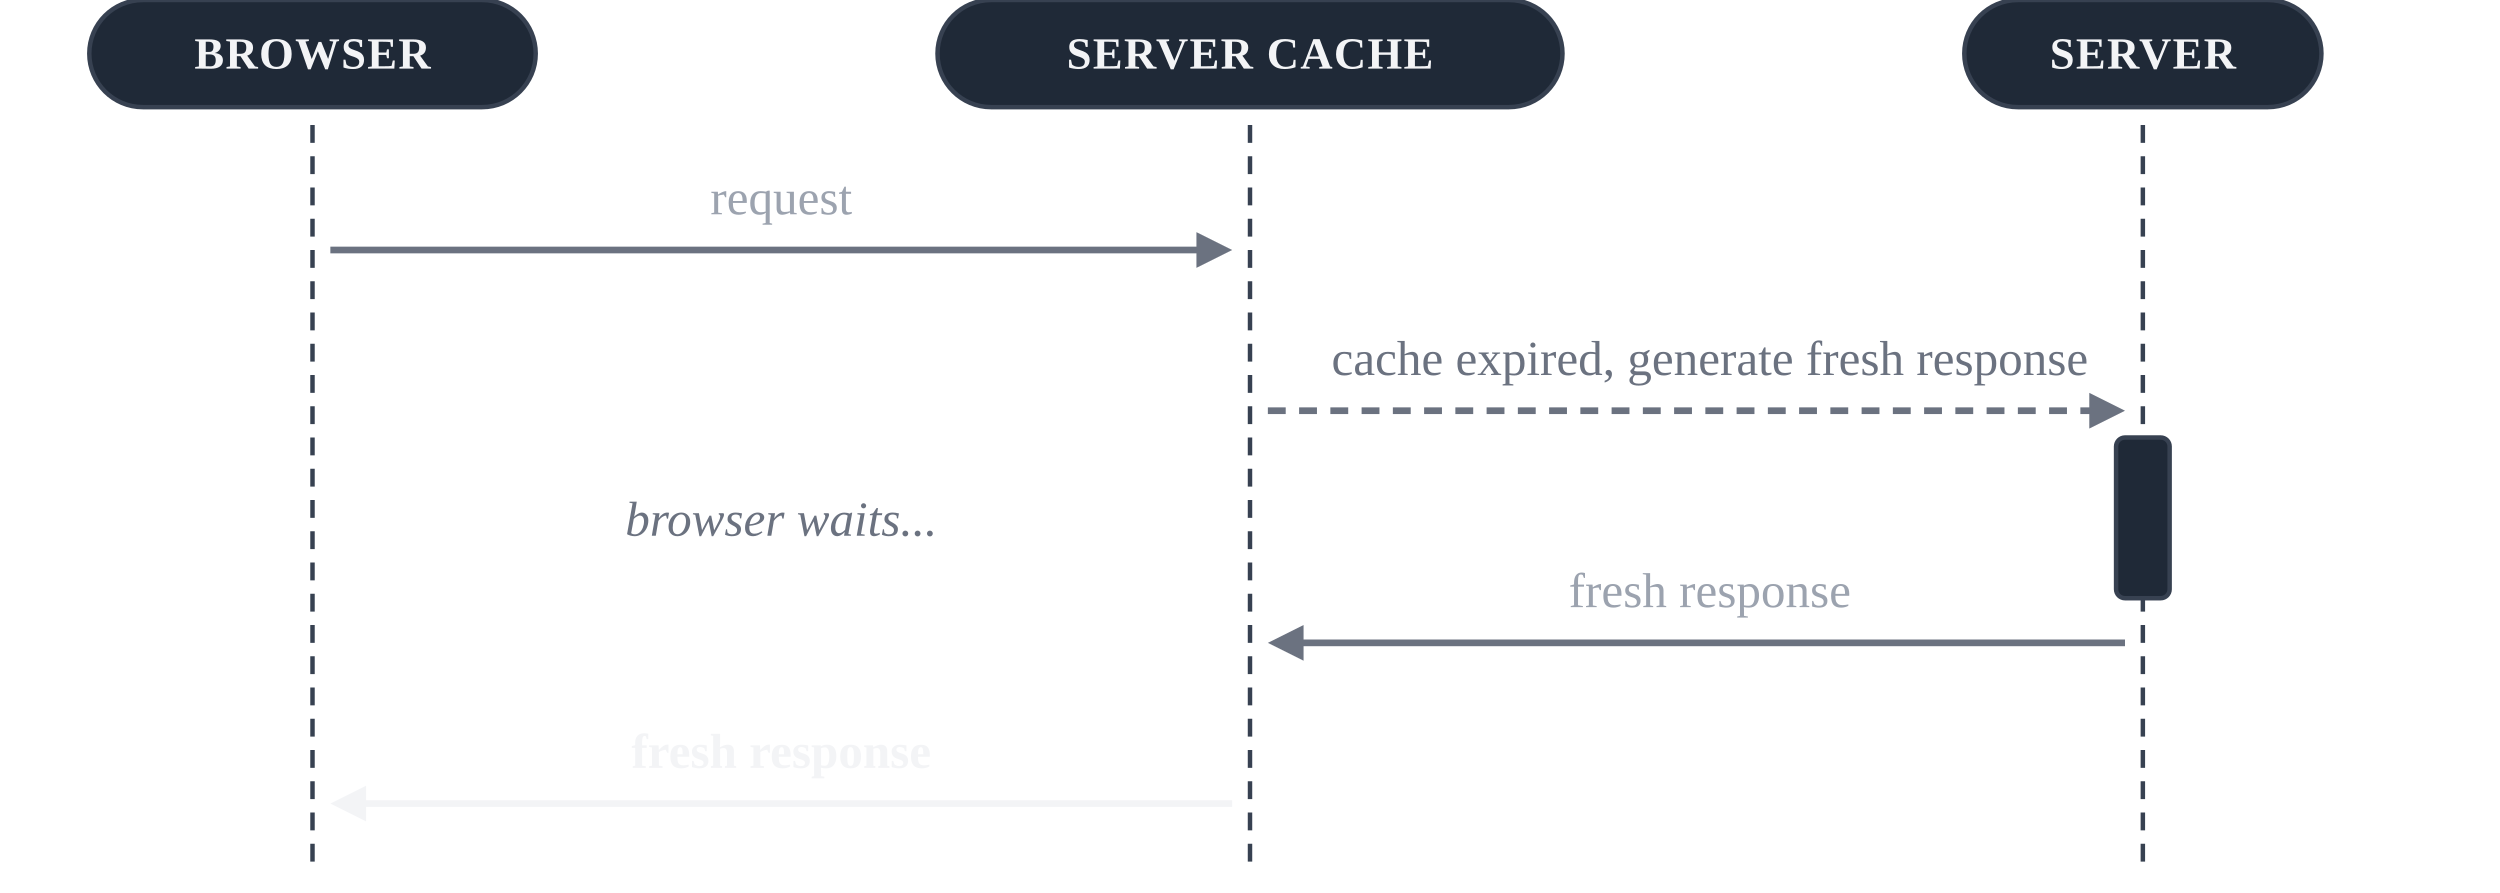
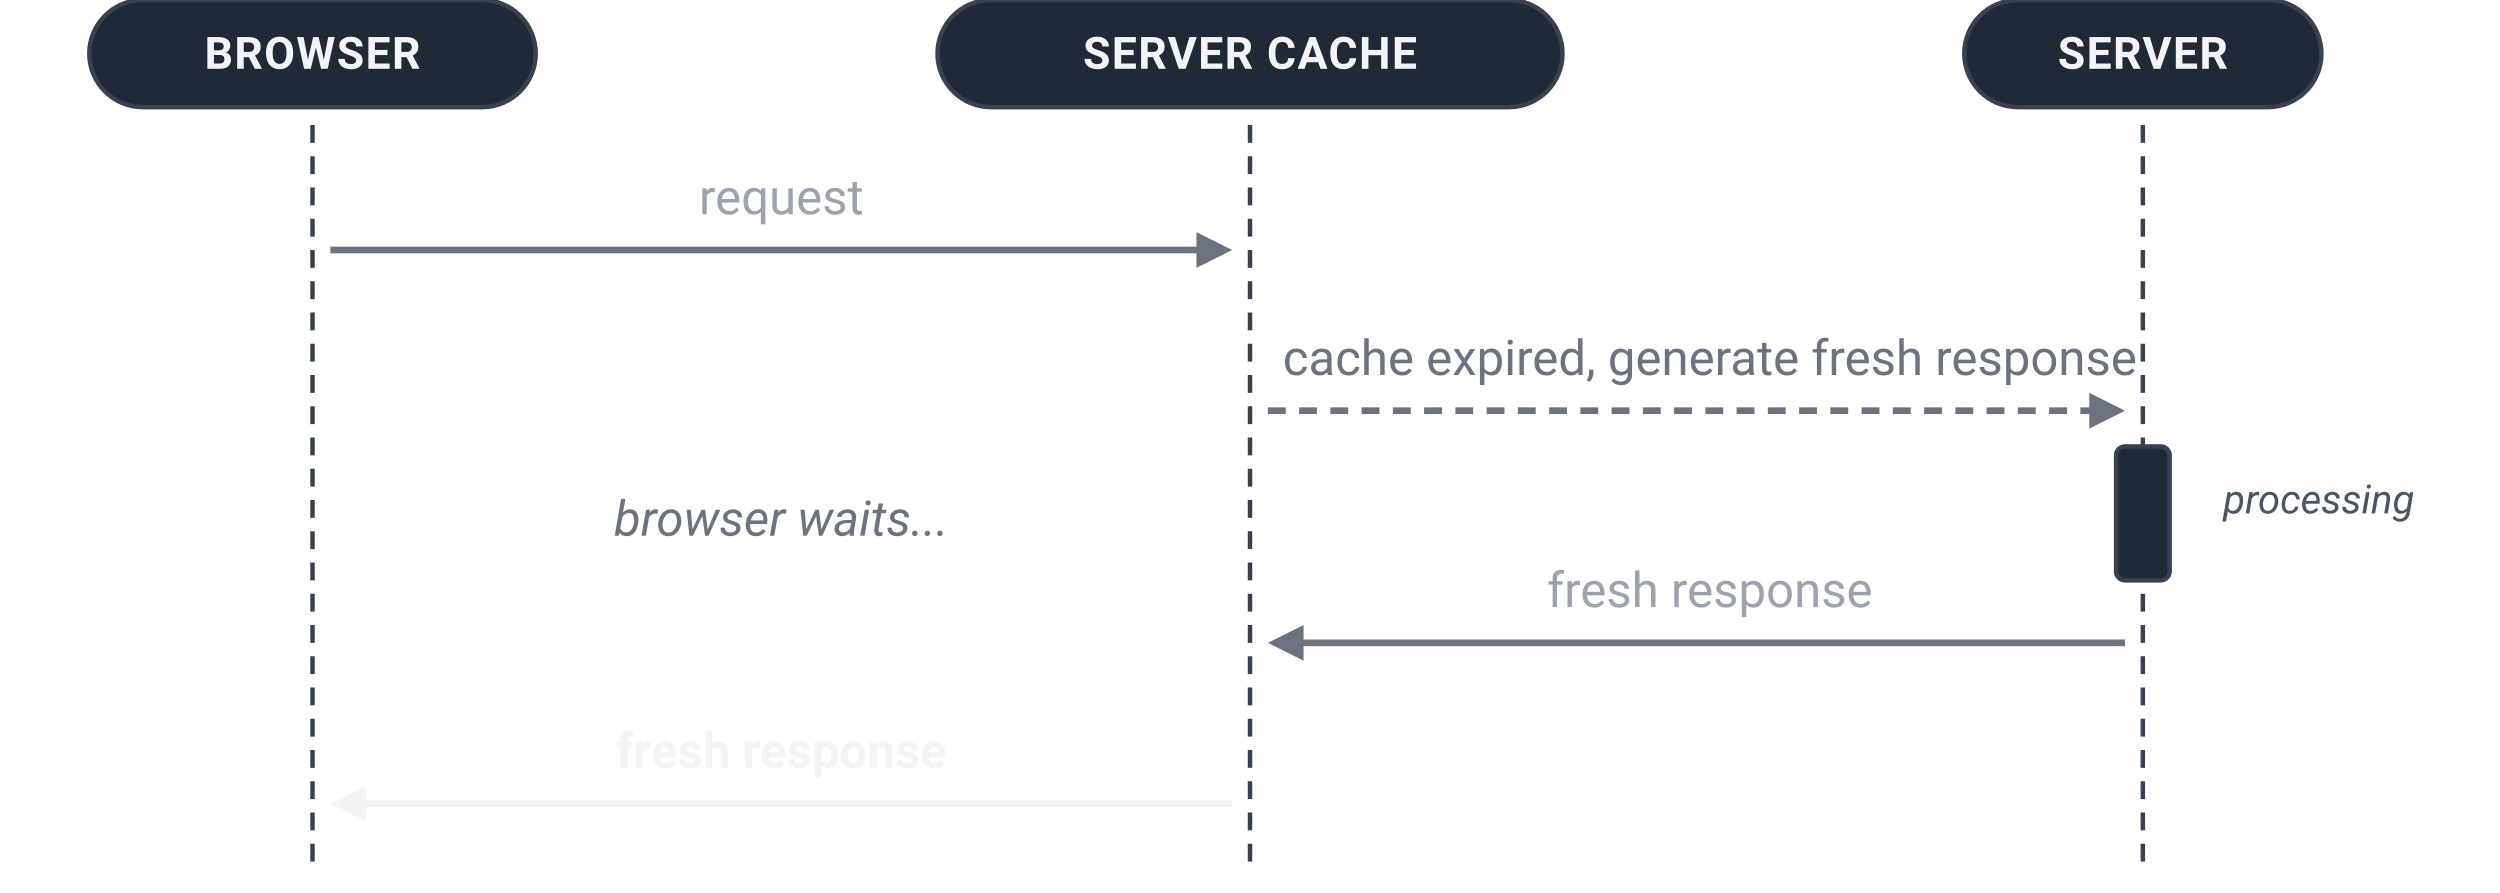
- <svg xmlns="http://www.w3.org/2000/svg" viewBox="0 0 560 200" fill="none">
+ <svg xmlns="http://www.w3.org/2000/svg" viewBox="0 0 560 200" fill="none" style="font-family: ui-sans-serif, system-ui, -apple-system, BlinkMacSystemFont, 'Segoe UI', Roboto, 'Helvetica Neue', Arial, sans-serif">
  <rect x="20" y="0" width="100" height="24" rx="12" fill="#1f2937" stroke="#374151" stroke-width="1" />
  <text x="70" y="12" text-anchor="middle" dominant-baseline="central" fill="#f3f4f6" font-size="10" font-weight="600" letter-spacing="0.03em">BROWSER</text>
  <rect x="210" y="0" width="140" height="24" rx="12" fill="#1f2937" stroke="#374151" stroke-width="1" />
  <text x="280" y="12" text-anchor="middle" dominant-baseline="central" fill="#f3f4f6" font-size="10" font-weight="600" letter-spacing="0.03em">SERVER CACHE</text>
  <rect x="440" y="0" width="80" height="24" rx="12" fill="#1f2937" stroke="#374151" stroke-width="1" />
  <text x="480" y="12" text-anchor="middle" dominant-baseline="central" fill="#f3f4f6" font-size="10" font-weight="600" letter-spacing="0.03em">SERVER</text>
  <line x1="70" y1="28" x2="70" y2="196" stroke="#374151" stroke-width="1" stroke-dasharray="4 3" />
  <line x1="280" y1="28" x2="280" y2="196" stroke="#374151" stroke-width="1" stroke-dasharray="4 3" />
  <line x1="480" y1="28" x2="480" y2="196" stroke="#374151" stroke-width="1" stroke-dasharray="4 3" />
  <line x1="74" y1="56" x2="272" y2="56" stroke="#6b7280" stroke-width="1.5" />
  <polygon points="268,52 268,60 276,56" fill="#6b7280" />
  <text x="175" y="48" text-anchor="middle" fill="#9ca3af" font-size="11">request</text>
  <line x1="284" y1="92" x2="472" y2="92" stroke="#6b7280" stroke-width="1.5" stroke-dasharray="4 3" />
  <polygon points="468,88 468,96 476,92" fill="#6b7280" />
  <text x="383" y="84" text-anchor="middle" fill="#6b7280" font-size="11">cache expired, generate fresh response</text>
-   <rect x="474" y="98" width="12" height="36" rx="2" fill="#1f2937" stroke="#374151" stroke-width="1" />
+   <rect x="474" y="100" width="12" height="30" rx="2" fill="#1f2937" stroke="#374151" stroke-width="1" />
+   <text x="498" y="115" fill="#4b5563" font-size="9" font-style="italic">processing</text>
  <text x="175" y="120" text-anchor="middle" fill="#6b7280" font-size="11" font-style="italic">browser waits...</text>
  <line x1="476" y1="144" x2="288" y2="144" stroke="#6b7280" stroke-width="1.5" />
  <polygon points="292,140 292,148 284,144" fill="#6b7280" />
  <text x="383" y="136" text-anchor="middle" fill="#9ca3af" font-size="11">fresh response</text>
  <line x1="276" y1="180" x2="78" y2="180" stroke="#f3f4f6" stroke-width="1.5" />
  <polygon points="82,176 82,184 74,180" fill="#f3f4f6" />
  <text x="175" y="172" text-anchor="middle" fill="#f3f4f6" font-size="11" font-weight="600">fresh response</text>
</svg>
